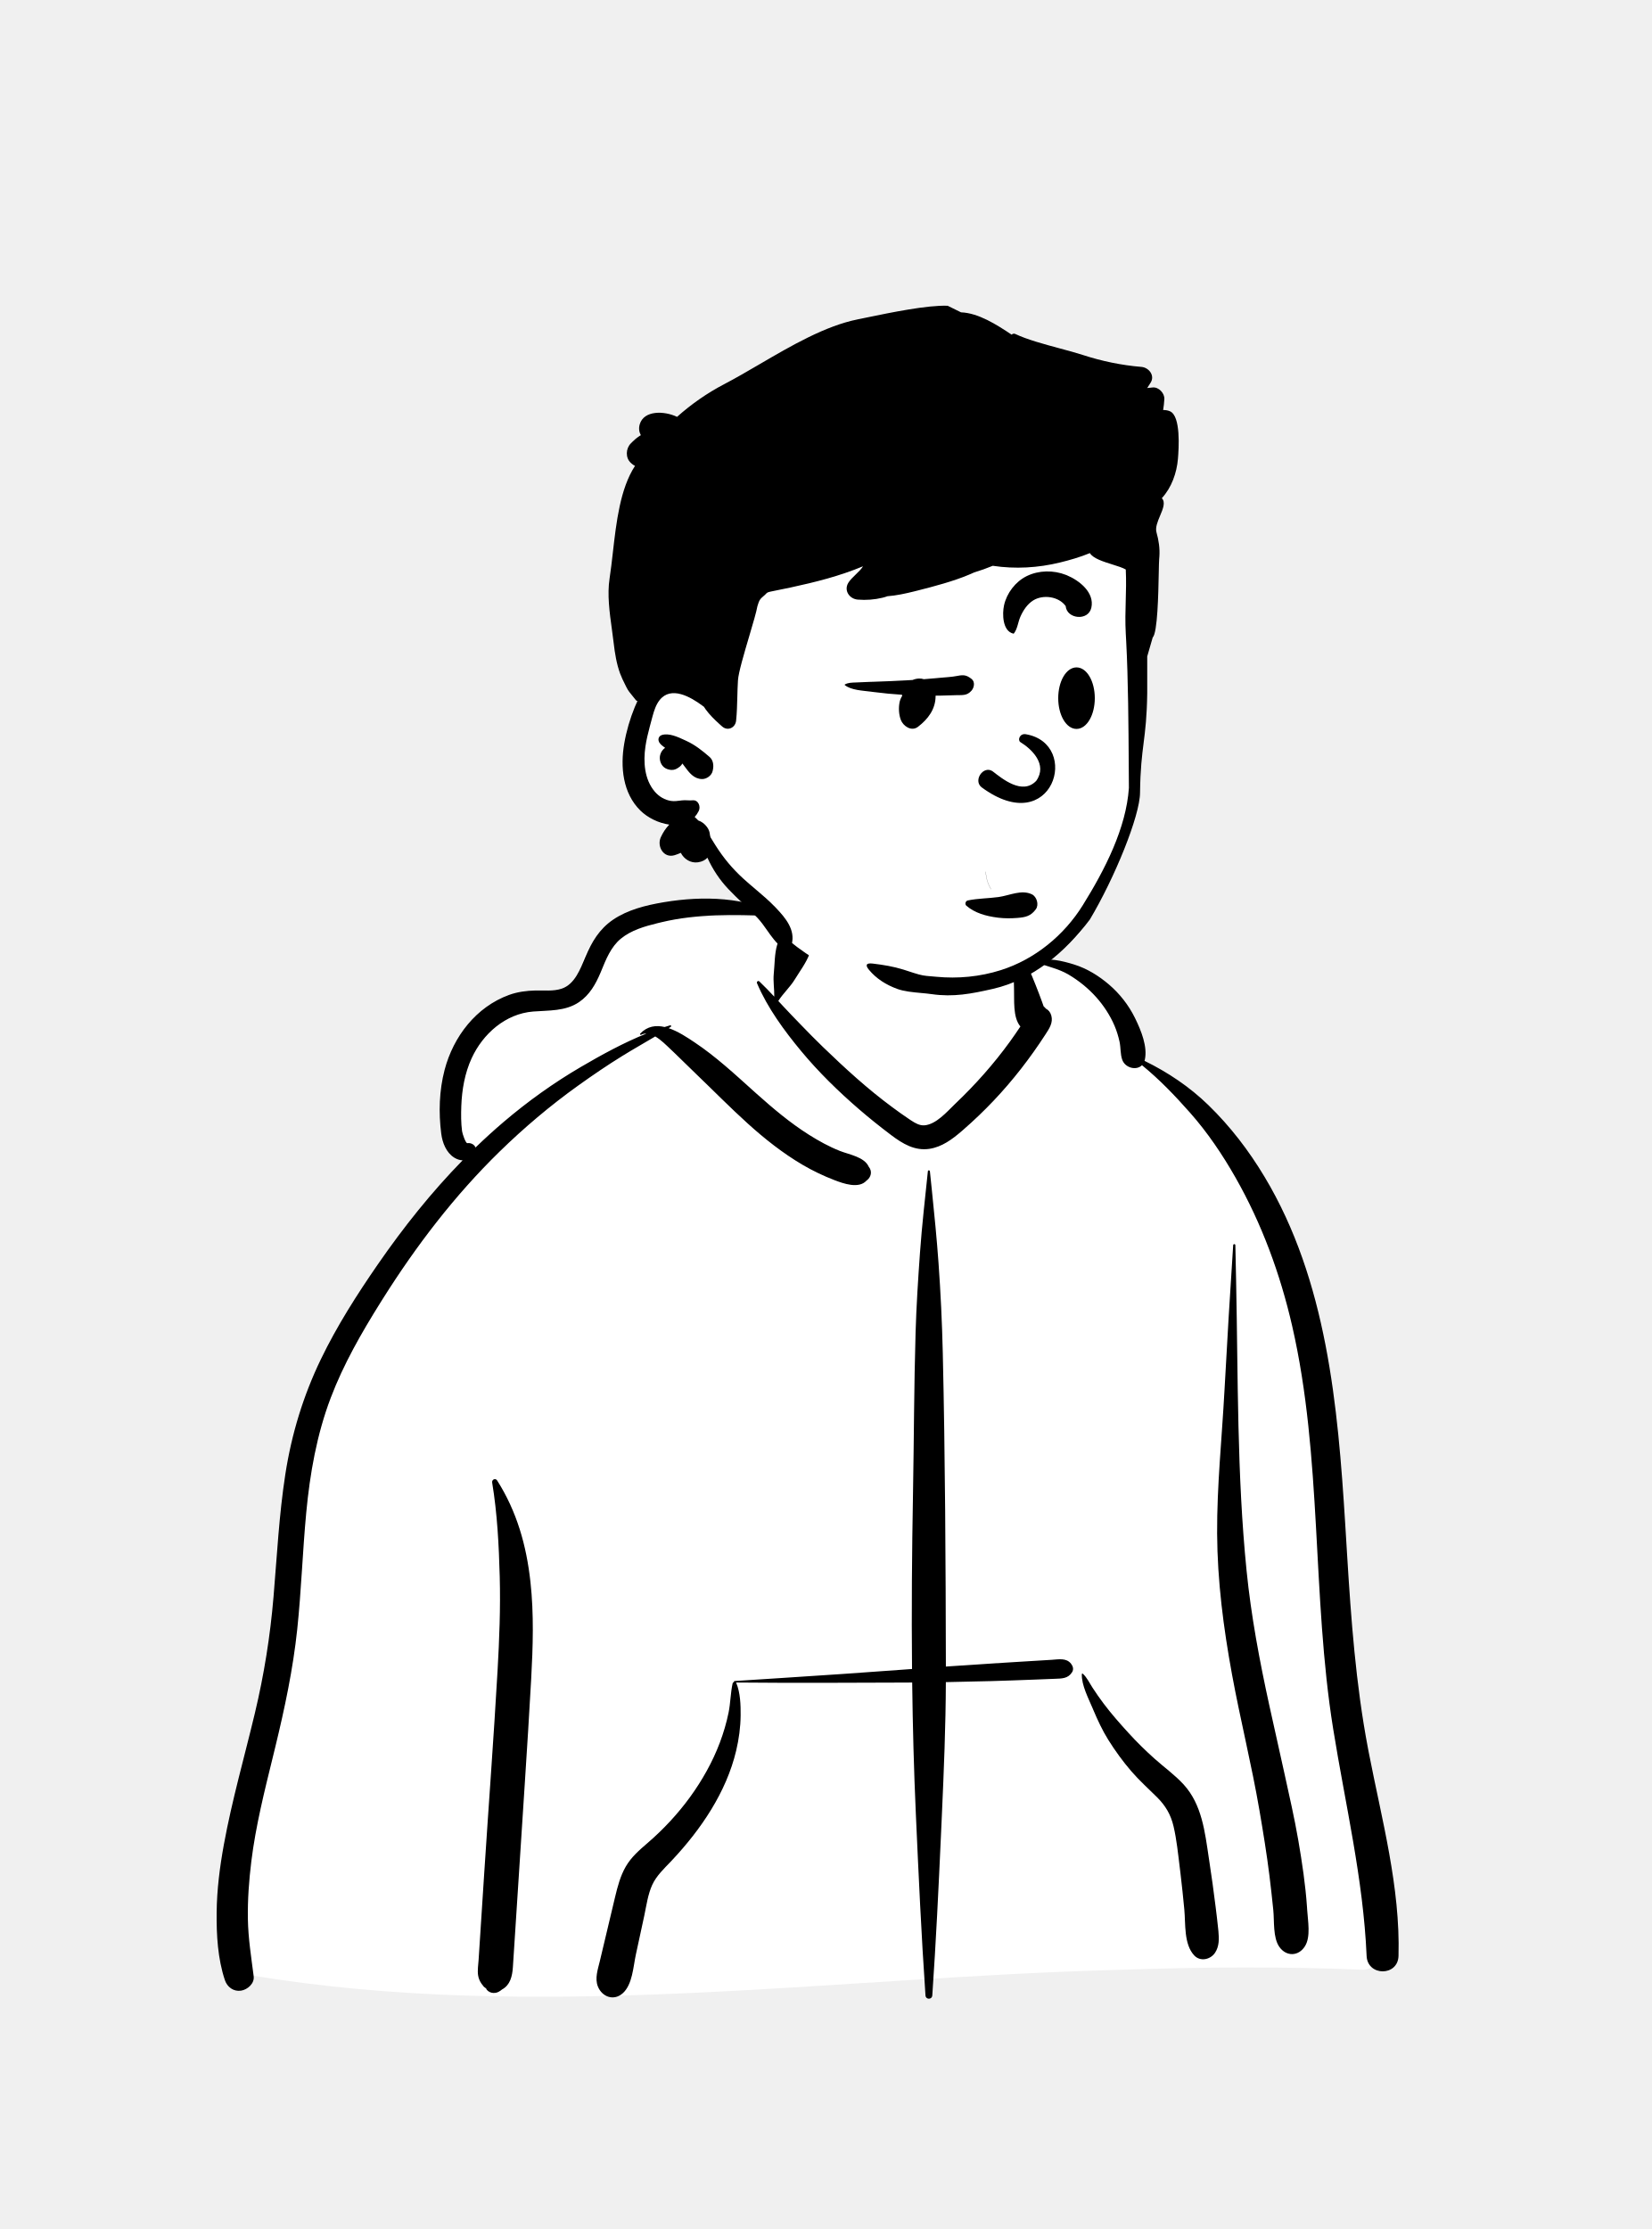
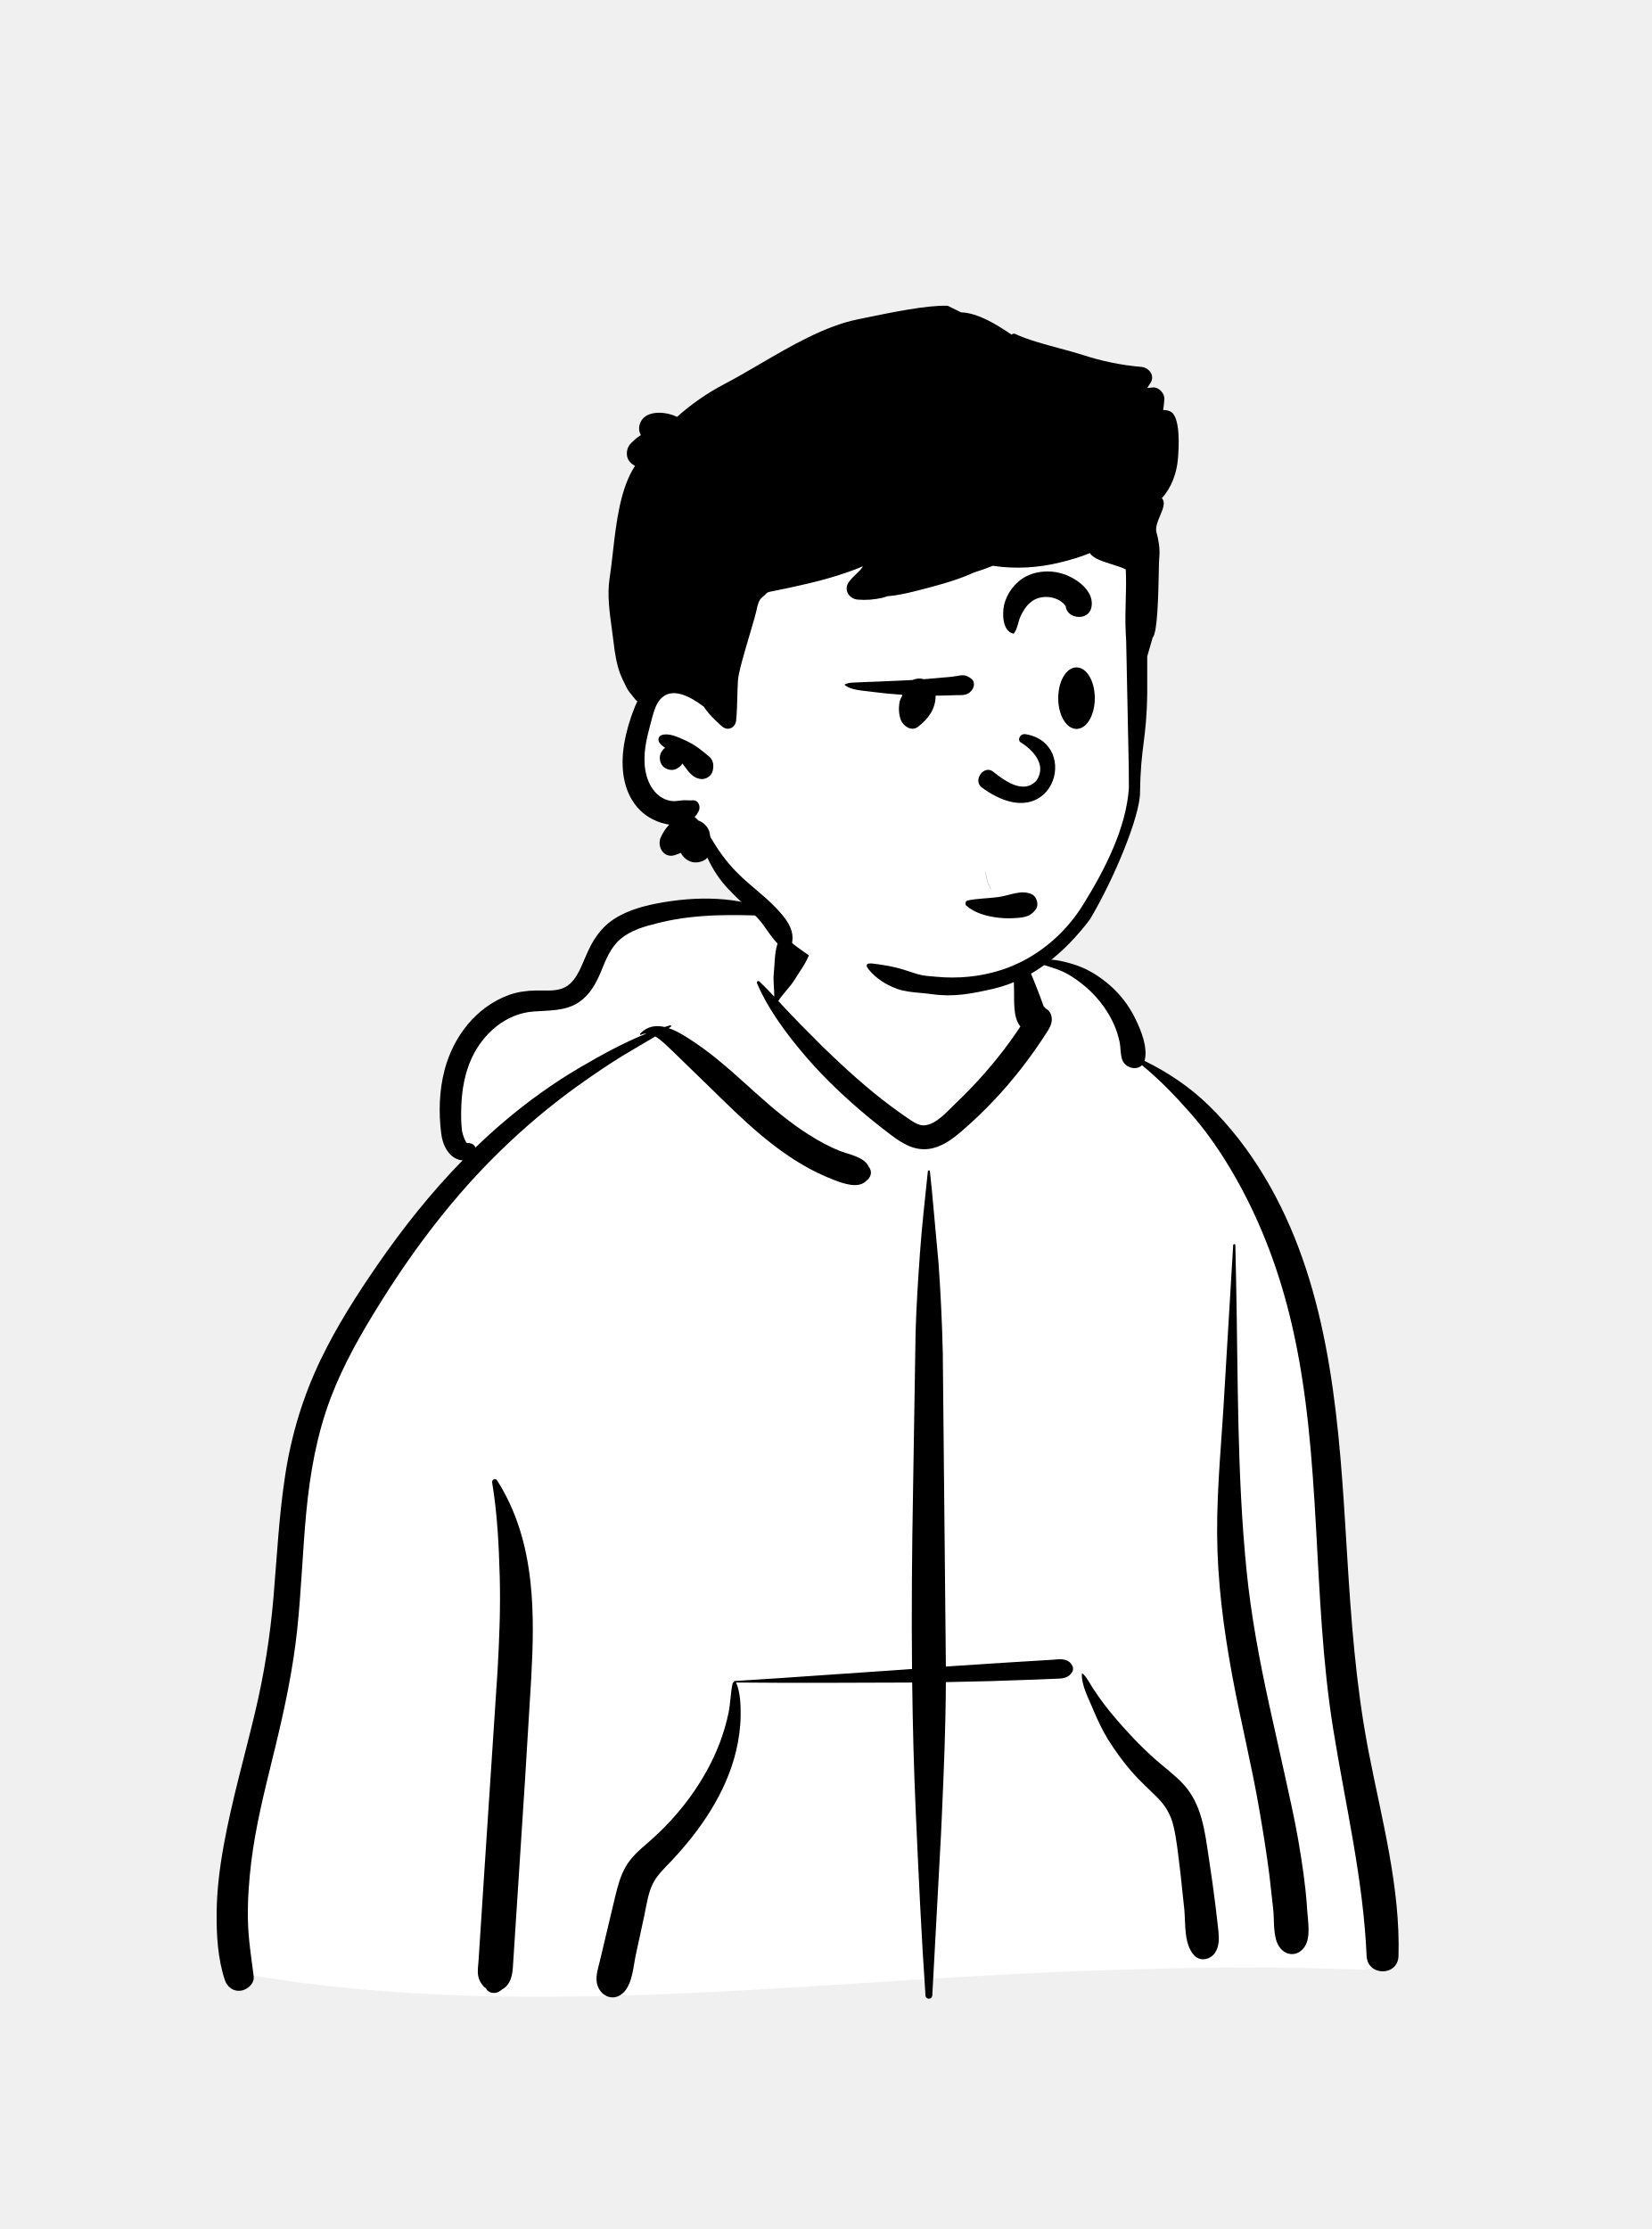
- <svg xmlns="http://www.w3.org/2000/svg" width="741" height="1000" fill="none" viewBox="0 0 741 1000">
-   <path fill="#fff" fill-rule="evenodd" d="M611.682 883.683C624.289 883.074 619.218 861.023 618.314 852.924C608.333 823.346 610.679 791.074 606.754 760.071C604.308 731.129 601.166 702.277 598.523 673.358C593.332 614.653 556.056 495.146 513.517 475.927C508.158 452.413 486.025 430.464 458.023 430.464C438.924 407.855 415.935 391.944 386.45 395.157C374.265 395.711 362.448 408.635 350.773 411.131C344.236 412.032 286.221 409.712 274.6 416.614C266.505 420.77 259.197 428.451 261.577 438.23C265.375 450.078 253.573 437.258 228.954 449.903C178.752 480.056 208.75 520.393 210.08 521.642C178.752 565.232 151.369 600.596 138.7 653.875C130.489 693.431 131.413 734.265 124.534 774.024C122.104 787.81 118.378 801.124 114.345 814.512C109.975 832.032 107.85 875.7 105.441 876.091C101.053 877.181 107.977 886.191 112.627 886.198C241.535 907.581 372.474 887.084 502.074 883.735C538.598 882.465 575.161 882.172 611.682 883.683Z" clip-rule="evenodd" />
-   <path fill="#000" fill-rule="evenodd" d="M416.303 525.489C416.363 524.899 417.159 524.9 417.22 525.489L418.13 534.276C419.238 545.006 420.304 555.716 421.076 566.497C422.04 579.94 422.684 593.38 422.995 606.854C424.078 653.78 424.293 700.73 424.384 747.668C430.732 747.228 437.08 746.804 443.431 746.395C447.74 746.117 452.049 745.85 456.359 745.587L467.349 744.92L471.873 744.643C474.93 744.454 478.404 743.684 480.541 746.392C481.397 747.476 481.826 748.885 481.028 750.172C479.188 753.141 476.362 753.037 473.165 753.166C470.149 753.288 467.133 753.407 464.116 753.523C457.653 753.774 451.19 754.011 444.725 754.193C437.939 754.383 431.158 754.538 424.375 754.653C424.306 774.468 423.487 794.259 422.6 814.052L422.199 822.959C421.114 847.046 419.947 871.155 418.29 895.21C418.154 897.18 415.368 897.176 415.233 895.21C413.366 868.12 412.134 840.972 410.913 813.846C410.027 794.178 409.512 774.504 409.267 754.829C408.37 754.835 407.474 754.847 406.577 754.85C381.121 754.961 355.67 755.072 330.213 754.833C330.256 754.883 330.297 754.934 330.326 755C332.168 759.349 332.343 764.899 332.298 769.566C332.246 774.919 331.526 780.207 330.293 785.412C325.876 804.061 314.483 820.764 301.508 834.573L301.084 835.022C298.024 838.257 294.512 841.506 292.633 845.625C290.713 849.831 290.047 854.751 289.1 859.271L288.989 859.79L285.286 876.898C284.109 882.332 283.775 890.257 279.474 894.177C275.461 897.835 270.145 895.925 268.256 891.215C266.781 887.539 268.25 883.502 269.124 879.828L275.967 851.061C277.092 846.37 278.32 841.648 280.747 837.433C283.233 833.117 286.877 829.988 290.596 826.786C297.637 820.724 304.102 813.783 309.568 806.268C315.033 798.756 319.704 790.476 322.979 781.769C324.619 777.41 325.962 772.881 326.889 768.317C327.77 763.985 327.763 759.498 328.705 755.212C328.77 754.916 329.02 754.713 329.306 754.623C329.238 754.432 329.342 754.174 329.609 754.157L350.429 752.819C368.935 751.625 387.441 750.401 405.931 749.001L409.198 748.765C408.945 722.513 409.16 696.255 409.634 669.993C410.068 645.91 410.078 621.821 410.794 597.741C411.15 585.79 411.918 573.867 412.772 561.941C413.646 549.744 415.045 537.65 416.303 525.489ZM220.817 665.128C220.595 663.79 222.278 662.962 223.053 664.185C231.919 678.159 236.193 693.338 237.995 709.69C239.586 724.123 239.117 738.763 238.325 753.234C237.479 768.668 236.493 784.097 235.496 799.523L233.963 823.178L230.118 882.479C229.843 886.721 228.88 890.578 225.228 892.55C224.766 892.936 224.284 893.283 223.722 893.583C221.749 894.638 219.132 894.105 217.991 892.08L218.448 892.381C218.847 892.632 218.399 892.281 217.106 891.331L216.008 889.91C215.21 888.711 214.701 887.533 214.496 886.107C214.178 883.893 214.59 881.463 214.735 879.238L217.255 840.352C219.215 810.122 221.504 779.9 223.229 749.654C224.033 735.557 224.596 721.447 224.215 707.326C223.835 693.283 223.12 679.002 220.817 665.128ZM297.509 404.817L298.001 404.735C315.61 401.81 334.757 402.357 350.85 410.846C350.983 410.916 350.922 411.137 350.773 411.13L345.593 410.923C329.195 410.281 312.848 409.901 296.725 413.754L295.074 414.151C289.268 415.568 283.204 417.302 278.54 421.137C274.083 424.803 271.863 430.458 269.729 435.664L269.443 436.351C267.278 441.493 264.537 446.369 259.79 449.584C253.642 453.748 246.249 453.238 239.199 453.803C226.788 454.801 216.64 463.796 211.591 474.804C208.534 481.469 207.23 488.942 206.972 496.231C206.839 499.942 206.821 503.798 207.315 507.484C207.473 508.663 208.93 512.957 209.673 512.854C211.324 512.625 212.833 513.486 213.348 514.806C217.426 510.866 221.622 507.039 225.952 503.351C236.747 494.158 248.374 485.826 260.619 478.666C269.964 473.201 279.821 467.786 290.029 463.693C289.22 463.676 288.422 463.837 287.651 464.238C287.313 464.415 286.977 463.991 287.244 463.71C290.459 460.327 294.31 459.846 298.192 460.748C299.021 460.484 299.85 460.229 300.682 459.987C301.096 459.867 301.303 460.437 300.965 460.658L300.011 461.267C304.246 462.686 308.405 465.475 311.697 467.675C321.154 473.996 329.478 481.722 337.916 489.304L339.45 490.679C346.877 497.311 354.494 503.755 362.932 509.076C367.349 511.861 371.989 514.437 376.856 516.353C381.03 517.997 387.826 519.032 389.781 523.444C391.519 525.555 390.793 528.249 388.758 529.67C385.325 533.447 378.459 531.007 374.369 529.433C369.439 527.537 364.662 525.257 360.106 522.583C351.262 517.39 343.107 510.934 335.511 504.067C327.577 496.894 320.093 489.274 312.376 481.876C309.033 478.671 305.767 475.39 302.418 472.19L300.736 470.597C299.027 468.994 296.592 466.495 293.989 464.983C289.085 467.909 284.104 470.714 279.244 473.715C272.46 477.904 265.875 482.396 259.392 487.035C246.911 495.966 235.084 505.968 224.104 516.69C203.966 536.352 186.81 558.805 171.822 582.579L170.684 584.391C162.167 597.998 154.113 612.045 148.402 627.081C142.119 643.627 139.063 661.026 137.403 678.59C135.755 696.028 135.199 713.553 133.358 730.975C131.469 748.842 127.749 766.315 123.517 783.756L122.507 787.891C118.678 803.51 114.726 819.129 112.757 835.117C111.706 843.657 111.074 852.314 111.217 860.923C111.361 869.583 112.721 878.051 113.819 886.619C114.24 889.901 111.01 892.641 108.119 893.076C104.795 893.575 101.94 891.454 100.906 888.366C97.685 878.74 97.1 868.099 97.201 857.995C97.303 847.737 98.612 837.547 100.454 827.466C104.077 807.637 109.668 788.218 114.345 768.627C118.467 751.358 121.233 734.06 122.724 716.37C124.272 698.017 125.199 679.602 128.023 661.381C130.81 643.392 136.054 626.21 143.963 609.808C151.165 594.874 160.141 580.817 169.553 567.192C180.981 550.647 193.533 534.904 207.564 520.559C206.304 520.505 205.01 520.098 203.821 519.356C200.185 517.088 198.492 512.652 197.972 508.601C196.753 499.125 197.047 489.232 199.484 479.967C203.416 465.021 213.619 451.741 228.406 446.354C232.212 444.967 236.258 444.461 240.292 444.361C244.12 444.266 248.3 444.765 251.993 443.552C257.872 441.619 260.392 434.695 262.599 429.447L262.701 429.206C265.531 422.518 268.928 416.785 275.058 412.609C281.599 408.153 289.793 406.126 297.509 404.817ZM464.82 431.267C470.111 429.432 476.727 431.098 481.901 432.701C487.666 434.489 492.994 437.78 497.561 441.69C502.379 445.812 506.362 450.903 509.175 456.59L509.444 457.138C512.014 462.413 514.94 469.655 513.644 475.45C513.607 475.614 513.565 475.773 513.517 475.926C524.015 481.095 533.711 487.568 542.154 495.773C551.985 505.326 560.31 516.197 567.355 527.941C595.334 574.587 600.258 630.608 603.563 683.803L604.387 697.291C606.181 726.416 608.281 755.473 613.736 784.196L614.134 786.269C619.964 816.343 628.31 846.646 627.465 877.496C627.211 886.74 613.551 886.677 613.155 877.496C611.664 842.941 603.6 809.578 598.14 775.563C588.532 715.719 593.346 654.023 579.733 594.778C574.391 571.528 566.115 548.976 554.298 528.222C548.46 517.97 541.782 508.063 533.958 499.219C527.227 491.608 520.231 484.284 512.365 477.886C509.851 480.404 504.829 479.121 503.517 475.45C502.616 472.928 502.878 469.978 502.3 467.336C501.763 464.884 501.023 462.453 500.036 460.144C498.07 455.541 495.185 451.122 491.853 447.397C488.255 443.371 484.119 440.026 479.491 437.264C474.831 434.483 469.734 433.653 464.82 431.621C464.654 431.553 464.639 431.331 464.82 431.267ZM485.378 751.095C485.386 750.852 485.672 750.737 485.848 750.9C487.703 752.607 488.824 755.057 490.19 757.157C491.764 759.578 493.418 761.95 495.152 764.26C498.626 768.889 502.493 773.252 506.391 777.526C510.017 781.502 513.881 785.309 517.889 788.898C522.232 792.788 527.099 796.258 531.044 800.564C539.278 809.551 540.608 821.884 542.345 833.465L542.535 834.717C543.595 841.59 544.544 848.481 545.399 855.382C545.816 858.739 546.23 862.099 546.57 865.464L546.673 866.531C546.976 869.825 547.057 873.168 545.165 876.046C543.14 879.126 538.535 880.205 535.798 877.252C531.094 872.179 531.976 863.168 531.364 856.642C530.859 851.245 530.285 845.855 529.643 840.473L529.317 837.783C528.56 831.66 527.945 825.415 526.545 819.399C525.31 814.101 522.957 810.102 519.097 806.264C515.208 802.398 511.167 798.789 507.578 794.625C503.77 790.209 500.336 785.474 497.242 780.532C494.595 776.305 492.473 771.705 490.53 767.11L490.207 766.344C488.329 761.864 485.231 756.031 485.378 751.095ZM553.289 558.632C553.33 558.007 554.254 557.998 554.267 558.632C554.384 564.007 554.496 569.383 554.608 574.758C555.505 618.073 554.952 661.491 559.298 704.657C561.347 725.01 565.121 745.064 569.489 765.034C571.723 775.252 574.068 785.446 576.295 795.666C578.466 805.626 580.794 815.635 582.516 825.688C584.208 835.568 585.724 845.524 586.404 855.532L586.488 856.837C586.781 861.685 588.179 868.814 585.509 873.111C582.617 877.766 577.08 877.85 573.981 873.406C571.071 869.234 571.794 861.814 571.28 856.837C570.758 851.767 570.205 846.692 569.578 841.634C568.354 831.766 566.74 821.921 565.063 812.12C561.568 791.711 556.5 771.558 552.759 751.181C548.925 730.301 546.2 709.272 546.085 688.013C545.971 666.573 548.24 645.175 549.386 623.782C550.549 602.055 551.872 580.344 553.289 558.632ZM348.679 423.907C349.842 419.991 353.946 417.543 357.95 418.643C361.619 419.651 364.648 424.105 363.214 427.915C361.648 432.073 358.913 435.618 356.606 439.397C354.476 442.889 351.368 445.638 349.198 449.068L351.589 451.647C352.786 452.933 353.986 454.211 355.199 455.468L359.37 459.788C362.619 463.146 365.888 466.486 369.249 469.728C379.132 479.261 389.172 488.482 400.241 496.646C402.761 498.504 405.3 500.351 407.911 502.081L408.884 502.726C410.675 503.899 412.673 505.052 414.837 504.853C420.094 504.37 424.844 498.787 428.456 495.312L428.645 495.131C437.598 486.612 445.888 477.299 453.136 467.284C454.745 465.059 456.303 462.796 457.82 460.507C454.316 456.413 455.153 448.423 454.96 443.459C454.824 439.969 454.813 436.477 454.794 432.984L454.785 432.28C454.742 430.019 454.64 427.85 456.107 425.99C456.193 425.882 456.37 425.886 456.479 425.942C458.488 426.995 459.107 428.759 459.965 430.736L460.054 430.942C461.098 433.316 462.097 435.711 463.108 438.099C464.167 440.599 465.138 443.135 466.121 445.665C466.579 446.841 467.016 448.023 467.444 449.211C467.704 449.969 467.973 450.724 468.25 451.477L468.315 451.535C468.68 451.845 468.99 452.173 469.257 452.511C470.378 453.072 471.269 454.094 471.687 455.595C472.597 458.864 470.714 461.529 469.035 464.124C462.212 474.665 454.434 484.71 445.788 493.822C441.494 498.349 436.977 502.673 432.273 506.774L431.451 507.486C427.227 511.117 422.64 514.556 416.998 515.406C410.395 516.399 405.021 513.115 399.966 509.333L399.462 508.953C394.67 505.325 389.975 501.571 385.426 497.643C376.151 489.635 367.328 481.037 359.497 471.604C351.88 462.428 344.35 452.169 339.655 441.128C339.369 440.456 340.121 439.752 340.711 440.314C343.005 442.497 345.211 444.799 347.392 447.13C347.452 443.698 346.819 440.237 347.171 436.784C347.601 432.586 347.477 427.949 348.679 423.907Z" clip-rule="evenodd" />
-   <path fill="#fff" fill-rule="evenodd" d="M507.174 315.723C505.77 303.384 507.587 277.595 507.708 276.028C508.478 266.122 503.837 227.007 495.064 230.611C480.347 218.96 460.745 216.388 442.416 215.159C404.343 212.606 363.841 218.467 334.442 244.09C319.904 257.396 305.749 276.75 306.887 296.901C293.678 316.002 275.055 342.204 291.514 364.535C297.108 371.669 306 374.326 313.028 379.729C327.164 391.131 336.033 407.495 350.303 418.83C388.11 452.805 447.355 457.473 484.5 418.83C507.174 383 512.226 351.402 507.174 315.723C503.777 291.736 509.913 339.794 507.174 315.723Z" clip-rule="evenodd" />
-   <path fill="#000" fill-rule="evenodd" d="M388.933 142.435C399.679 140.215 416.049 136.833 425.183 137.172L431.175 140.12C438.998 140.433 447.07 145.589 453.895 150.139C454.287 149.745 454.919 149.542 455.491 149.816C460.779 152.339 468.457 154.408 475.527 156.312C479.303 157.33 482.906 158.3 485.879 159.268C494.38 162.036 503.199 163.863 512.108 164.6C515.46 164.877 518.329 168.497 516.207 171.743C515.702 172.517 515.21 173.298 514.72 174.082C514.993 174.053 515.266 174.025 515.539 173.996C516.085 173.938 516.632 173.881 517.178 173.826C519.874 173.554 522.567 176.432 522.407 179.056C522.307 180.707 522.129 182.339 521.866 183.951C522.893 183.929 523.913 184.083 524.9 184.5C529.894 186.609 528.874 201.341 528.5 205.867C527.982 212.147 525.633 218.8 521.272 223.5C523.031 225.327 521.794 228.266 520.5 231.338C519.399 233.955 518.257 236.669 518.889 238.875C519.887 242.378 520.442 246.11 520.168 249.756L520.08 250.848C520.001 251.773 519.956 254.03 519.897 256.982C519.703 266.663 519.359 283.819 517.178 286L514.72 294.5V311C514.573 321.672 513.836 327.508 513.102 333.324C512.369 339.135 511.637 344.925 511.5 355.5C511.5 366 500.073 393.923 489 412.5C477.956 427.118 463.438 439.538 445.5 443.635C435.833 445.846 427.785 447.409 418 446C416.537 445.788 414.929 445.64 413.273 445.487C409.563 445.145 405.613 444.781 402.5 443.635C397.517 441.795 393.187 439.088 389.834 435.031C388.248 433.107 388.431 431.906 391.589 432.291C396.364 432.87 400.724 433.568 405.302 434.981L410 436.5C413.629 437.663 414.801 437.759 417.531 437.983C418.232 438.041 419.035 438.107 420.008 438.201C429.774 439.147 439.688 438.195 449.042 435.233C464.273 430.406 477.391 419.649 485.799 406.133C495.779 390.112 505.282 371.5 506.5 353.5C506.477 350.472 506.458 347.326 506.438 344.097C506.324 325.772 506.194 304.784 505.282 287.615L505.099 284.25C504.808 278.92 504.943 274.229 505.077 269.521C505.206 265.05 505.334 260.564 505.099 255.5C503.72 254.692 501.484 253.991 499.096 253.243C494.971 251.95 490.393 250.515 489 248.139C484.584 249.965 479.94 251.283 475.667 252.333C465.769 254.768 455.493 255.359 445.418 253.834C442.701 254.957 439.929 255.944 437.115 256.793C436.355 257.13 435.594 257.462 434.834 257.787C428.05 260.689 418.955 263.116 411.793 264.916L410.034 265.355C406.265 266.284 402.172 267.199 398.161 267.487C397.502 267.741 396.791 267.956 396.014 268.145C392.362 269.033 388.571 269.313 384.828 269C381.181 268.693 378.546 265.008 380.555 261.557C381.295 260.287 382.602 259.027 383.907 257.768C385.189 256.532 386.47 255.297 387.211 254.055C382.012 256.221 376.644 258.021 371.23 259.548C365.763 261.087 360.219 262.385 354.667 263.579C353.196 263.893 351.722 264.189 350.249 264.485C348.75 264.786 347.251 265.087 345.758 265.406C344.328 265.709 344.132 265.915 343.625 266.445C343.38 266.7 343.063 267.032 342.5 267.487C340.822 268.833 340.58 269.596 340.055 271.256C339.983 271.485 339.905 271.732 339.817 272C339.384 274.499 337.848 279.688 336.182 285.316C333.877 293.099 331.325 301.72 331.101 305.222C330.943 307.708 330.879 310.2 330.814 312.692C330.722 316.242 330.631 319.791 330.267 323.317C329.934 326.501 326.516 328.138 323.992 325.914C323.696 325.653 323.397 325.389 323.102 325.122L322.661 324.72C320.502 322.763 318.408 320.689 316.68 318.353C316.367 317.923 316.067 317.473 315.786 317.016C315.741 317.016 315.701 317.003 315.656 316.97L315.177 316.61C309.901 312.683 301.088 307.564 295.944 314.087C294.304 316.165 293.465 318.812 292.769 321.365L291.546 325.934C290.756 328.916 290.012 331.916 289.577 334.968C288.592 341.804 289.087 349.684 293.791 355.163C295.67 357.355 298.259 358.921 301.148 359.332C302.555 359.525 303.947 359.341 305.34 359.157C305.543 359.13 305.747 359.103 305.95 359.077C306.798 358.972 307.631 359.01 308.464 359.049C309.225 359.084 309.988 359.12 310.764 359.045C313.347 358.79 314.475 361.882 313.51 363.826C312.988 364.87 312.374 365.77 311.677 366.533C312.237 367.016 312.773 367.538 313.288 368.086C314.814 368.575 316.183 369.625 317.208 371.015C318.037 372.137 318.466 373.357 318.539 374.642C318.63 374.961 318.708 375.287 318.78 375.62L320.18 377.891C320.487 378.39 320.794 378.882 321.102 379.364C324.663 384.974 328.617 389.723 333.528 394.198C335.279 395.792 337.085 397.324 338.891 398.856C341.963 401.462 345.035 404.068 347.833 406.977L348.357 407.525C352.498 411.89 356.864 417.173 355.243 423.52C354.826 425.151 352.549 426.325 351.062 425.222C348.203 423.1 346.192 420.236 344.17 417.355C342.811 415.419 341.447 413.476 339.817 411.745C337.7 409.496 335.467 407.363 333.235 405.23C331.064 403.156 328.894 401.082 326.829 398.901C322.869 394.726 319.745 389.997 317.391 384.792C316.451 385.829 315.082 386.566 313.184 386.853C309.922 387.342 306.882 385.431 305.46 382.606C304.547 383.011 303.615 383.376 302.675 383.663C297.73 385.177 294.619 379.678 296.485 375.614C297.482 373.435 298.728 371.543 300.275 369.951C295.441 369.286 290.522 366.788 287.346 363.67C279.375 355.835 278.28 344.061 280.073 333.591C281.026 328.04 282.669 322.424 284.803 317.212C285.174 316.305 285.572 315.392 286.009 314.492C285.767 314.485 285.519 314.381 285.363 314.179C284.87 313.505 284.341 312.874 283.815 312.247C282.802 311.038 281.801 309.844 281.097 308.392C280.881 307.95 280.661 307.507 280.439 307.062C279.648 305.472 278.847 303.861 278.24 302.215C276.642 297.903 275.86 293.037 275.338 288.477C275.102 286.435 274.813 284.342 274.521 282.223C273.476 274.658 272.384 266.746 273.5 259.5C274.058 255.877 274.504 251.959 274.965 247.912C276.515 234.31 278.231 219.248 284.902 209.023C284.431 208.775 283.979 208.476 283.558 208.123L283.35 207.942L283.013 207.636C280.542 205.401 280.756 201.211 283.013 198.947L283.725 198.232C284.628 197.336 285.406 196.625 286.864 195.649C287.08 195.505 287.299 195.369 287.522 195.242C286.759 193.832 286.494 192.183 287.025 190.364C288.878 184.026 297.997 184.25 303.777 187.014C310.171 181.307 317.262 176.353 324.947 172.341C330.023 169.692 335.334 166.591 340.791 163.404C355.013 155.1 370.223 146.218 384.828 143.277C386.066 143.027 387.445 142.742 388.933 142.435ZM307.222 332.05C304.193 330.642 300.091 328.734 296.942 329.762C295.5 330.232 295.076 331.758 295.728 332.88H295.676L295.811 333.096C296.41 334.009 297.179 334.627 298.021 335.214L298.415 335.483C297.359 336.233 296.55 337.316 296.197 338.699C295.631 340.897 296.55 343.598 298.637 344.7C299.473 345.137 300.379 345.379 301.324 345.424C302.659 345.484 303.772 344.869 304.782 344.1L305.082 343.865C305.526 343.513 305.885 343.043 306.171 342.535C306.514 342.978 306.85 343.433 307.185 343.887C309.227 346.654 311.258 349.407 314.951 349.508C317.005 349.566 319.328 347.929 319.752 345.848C319.786 345.697 319.817 345.545 319.846 345.396C319.856 345.346 319.866 345.297 319.876 345.248C320.273 343.298 319.987 341.015 318.389 339.619C315.18 336.827 311.866 334.185 307.972 332.398C307.73 332.287 307.48 332.17 307.222 332.05Z" clip-rule="evenodd" />
-   <path fill="#000" fill-rule="evenodd" d="M448.046 402.434C452.977 401.748 458.279 398.955 462.988 401.225C465.19 402.285 466.235 405.913 464.746 407.929C462.473 411.009 460.126 411.518 456.436 411.814C453.67 412.036 450.888 412.053 448.129 411.734L447.427 411.648C442.504 411.012 437.387 409.638 433.573 406.329C432.793 405.652 433.192 404.19 434.194 403.978C438.723 403.025 443.461 403.073 448.046 402.434ZM442.243 391.08C442.241 391.04 442.302 391.04 442.304 391.08C442.423 393.898 443.215 396.511 444.679 398.922C444.699 398.956 444.646 398.987 444.626 398.953C443.162 396.54 442.363 393.901 442.243 391.08ZM457.785 332.92C462.711 335.915 470.216 342.896 464.917 350.319C458.68 356.864 449.7 349.36 445.274 345.966C441.171 343.336 436.561 350.101 440.368 353.172C472.345 376.848 485.323 333.703 460.277 329.4C457.519 328.926 456.495 331.994 457.785 332.92ZM482.996 299.413C484.153 299.413 485.259 299.806 486.267 300.532C487.258 301.247 488.156 302.291 488.903 303.592C490.318 306.055 491.203 309.456 491.203 313.216C491.203 316.976 490.318 320.377 488.903 322.84C488.156 324.141 487.258 325.185 486.267 325.9C485.259 326.626 484.153 327.019 482.996 327.019C481.84 327.019 480.733 326.626 479.726 325.9C478.734 325.185 477.837 324.141 477.089 322.84C475.674 320.377 474.79 316.976 474.79 313.216C474.79 309.456 475.674 306.055 477.089 303.592C477.837 302.291 478.734 301.247 479.726 300.532C480.733 299.806 481.84 299.413 482.996 299.413ZM429.432 303.248L429.867 303.166C432.408 302.704 433.692 302.859 435.904 304.591C437.567 305.892 437.09 308.455 435.904 309.824C433.837 312.209 431.818 311.786 428.987 311.877L428.788 311.884C426.429 311.98 424.067 312.047 421.706 312.083C421.06 312.094 420.414 312.091 419.768 312.095C419.837 318.071 416.391 322.621 411.854 326.08C408.921 328.317 405.212 325.736 404.165 322.952C403.3 320.648 403.114 317.815 403.563 315.293C403.729 314.363 404.076 313.354 404.605 312.493L404.755 312.262L404.73 311.932C404.725 311.85 404.73 311.771 404.728 311.69C400.516 311.434 396.328 311.012 392.141 310.481L390.746 310.3C387.173 309.827 381.925 309.675 379.033 307.351C378.942 307.276 378.975 307.114 379.071 307.062C380.661 306.206 382.274 306.255 384.051 306.176L384.307 306.164C386.24 306.064 388.169 305.98 390.101 305.914L392.035 305.854C396.981 305.712 401.931 305.472 406.872 305.209C407.731 305.164 408.59 305.109 409.45 305.057C410.35 304.679 411.306 304.454 412.251 304.412C413.033 304.377 413.786 304.485 414.494 304.71C416.299 304.571 418.102 304.419 419.904 304.256L421.706 304.088C424.249 303.846 426.922 303.741 429.432 303.248ZM460.656 258.46C466.091 255.789 472.7 255.724 478.298 257.934L478.669 258.085C484.323 260.431 491.136 265.851 489.661 272.601C488.311 278.78 478.62 277.733 478.129 271.893C475 267.557 467.983 266.606 463.572 269.363C460.897 271.036 459.061 273.852 457.806 276.692C456.736 279.111 456.535 282.097 454.892 284.204C454.838 284.273 454.731 284.285 454.654 284.267C449.754 283.133 449.64 275.347 450.476 271.57C451.69 266.079 455.586 260.953 460.656 258.46Z" clip-rule="evenodd" />
+ <svg xmlns="http://www.w3.org/2000/svg" width="741" height="1000" fill="none" fill-rule="evenodd">
+   <path fill="#fff" d="M611.682 883.683c12.607-.609 7.536-22.66 6.632-30.759-9.981-29.578-7.635-61.85-11.56-92.853l-8.231-86.713c-5.191-58.705-42.467-178.212-85.006-197.431-5.359-23.514-27.492-45.463-55.494-45.463-19.099-22.609-42.088-38.52-71.573-35.307-12.185.554-24.002 13.478-35.677 15.974-6.537.901-64.552-1.419-76.173 5.483-8.095 4.156-15.403 11.837-13.023 21.616 3.798 11.848-8.004-.972-32.623 11.673-50.202 30.153-20.204 70.49-18.874 71.739-31.328 43.59-58.711 78.954-71.38 132.233-8.211 39.556-7.287 80.39-14.166 120.149-2.43 13.786-6.156 27.1-10.189 40.488-4.37 17.52-6.495 61.188-8.904 61.579-4.388 1.09 2.536 10.1 7.186 10.107 128.908 21.383 259.847.886 389.447-2.463 36.524-1.27 73.087-1.563 109.608-.052z" />
+   <path fill="#000" d="M416.303 525.489a.46.46 0 0 1 .917 0l.91 8.787 2.946 32.221c.964 13.443 1.608 26.883 1.919 40.357l1.389 140.814 19.047-1.273 12.928-.808 10.99-.667 4.524-.277c3.057-.189 6.531-.959 8.668 1.749.856 1.084 1.285 2.493.487 3.78-1.84 2.969-4.666 2.865-7.863 2.994l-9.049.357-19.391.67-20.35.46c-.069 19.815-.888 39.606-1.775 59.399l-.401 8.907-3.909 72.251c-.136 1.97-2.922 1.966-3.057 0-1.867-27.09-3.099-54.238-4.32-81.364-.886-19.668-1.401-39.342-1.646-59.017l-2.69.021c-25.456.111-50.907.222-76.364-.017.043.05.084.101.113.167 1.842 4.349 2.017 9.899 1.972 14.566-.052 5.353-.772 10.641-2.005 15.846-4.417 18.649-15.81 35.352-28.785 49.161l-.424.449c-3.06 3.235-6.572 6.484-8.451 10.603-1.92 4.206-2.586 9.126-3.533 13.646l-.111.519-3.703 17.108c-1.177 5.434-1.511 13.359-5.812 17.279-4.013 3.658-9.329 1.748-11.218-2.962-1.475-3.676-.006-7.713.868-11.387l6.843-28.767c1.125-4.691 2.353-9.413 4.78-13.628 2.486-4.316 6.13-7.445 9.849-10.647 7.041-6.062 13.506-13.003 18.972-20.518s10.136-15.792 13.411-24.499c1.64-4.359 2.983-8.888 3.91-13.452.881-4.332.874-8.819 1.816-13.105.065-.296.315-.499.601-.589-.068-.191.036-.449.303-.466l20.82-1.338 55.502-3.818 3.267-.236c-.253-26.252-.038-52.51.436-78.772l1.16-72.252c.356-11.951 1.124-23.874 1.978-35.8.874-12.197 2.273-24.291 3.531-36.452zM220.817 665.128c-.222-1.338 1.461-2.166 2.236-.943 8.866 13.974 13.14 29.153 14.942 45.505 1.591 14.433 1.122 29.073.33 43.544l-2.829 46.289-1.533 23.655-3.845 59.301c-.275 4.242-1.238 8.099-4.89 10.071-.462.386-.944.733-1.506 1.033-1.973 1.055-4.59.522-5.731-1.503l.457.301c.399.251-.049-.1-1.342-1.05l-1.098-1.421c-.798-1.199-1.307-2.377-1.512-3.803-.318-2.214.094-4.644.239-6.869l2.52-38.886 5.974-90.698c.804-14.097 1.367-28.207.986-42.328-.38-14.043-1.095-28.324-3.398-42.198zm76.692-260.311l.492-.082c17.609-2.925 36.756-2.378 52.849 6.111.133.07.072.291-.077.284l-5.18-.207c-16.398-.642-32.745-1.022-48.868 2.831l-1.651.397c-5.806 1.417-11.87 3.151-16.534 6.986-4.457 3.666-6.677 9.321-8.811 14.527l-.286.687c-2.165 5.142-4.906 10.018-9.653 13.233-6.148 4.164-13.541 3.654-20.591 4.219-12.411.998-22.559 9.993-27.608 21.001-3.057 6.665-4.361 14.138-4.619 21.427-.133 3.711-.151 7.567.343 11.253.158 1.179 1.615 5.473 2.358 5.37 1.651-.229 3.16.632 3.675 1.952 4.078-3.94 8.274-7.767 12.604-11.455 10.795-9.193 22.422-17.525 34.667-24.685 9.345-5.465 19.202-10.88 29.41-14.973-.809-.017-1.607.144-2.378.545-.338.177-.674-.247-.407-.528 3.215-3.383 7.066-3.864 10.948-2.962l2.49-.761c.414-.12.621.45.283.671l-.954.609c4.235 1.419 8.394 4.208 11.686 6.408 9.457 6.321 17.781 14.047 26.219 21.629l1.534 1.375c7.427 6.632 15.044 13.076 23.482 18.397 4.417 2.785 9.057 5.361 13.924 7.277 4.174 1.644 10.97 2.679 12.925 7.091 1.738 2.111 1.012 4.805-1.023 6.226-3.433 3.777-10.299 1.337-14.389-.237-4.93-1.896-9.707-4.176-14.263-6.85-8.844-5.193-16.999-11.649-24.595-18.516-7.934-7.173-15.418-14.793-23.135-22.191l-9.958-9.686-1.682-1.593c-1.709-1.603-4.144-4.102-6.747-5.614l-14.745 8.732c-6.784 4.189-13.369 8.681-19.852 13.32-12.481 8.931-24.308 18.933-35.288 29.655-20.138 19.662-37.294 42.115-52.282 65.889l-1.138 1.812c-8.517 13.607-16.571 27.654-22.282 42.69-6.283 16.546-9.339 33.945-10.999 51.509-1.648 17.438-2.204 34.963-4.045 52.385-1.889 17.867-5.609 35.34-9.841 52.781l-1.01 4.135c-3.829 15.619-7.781 31.238-9.75 47.226-1.051 8.54-1.683 17.197-1.54 25.806.144 8.66 1.504 17.128 2.602 25.696.421 3.282-2.809 6.022-5.7 6.457-3.324.499-6.179-1.622-7.213-4.71-3.221-9.626-3.806-20.267-3.705-30.371.102-10.258 1.411-20.448 3.253-30.529 3.623-19.829 9.214-39.248 13.891-58.839 4.122-17.269 6.888-34.567 8.379-52.257 1.548-18.353 2.475-36.768 5.299-54.989 2.787-17.989 8.031-35.171 15.94-51.573 7.202-14.934 16.178-28.991 25.59-42.616 11.428-16.545 23.98-32.288 38.011-46.633-1.26-.054-2.554-.461-3.743-1.203-3.636-2.268-5.329-6.704-5.849-10.755-1.219-9.476-.925-19.369 1.512-28.634 3.932-14.946 14.135-28.226 28.922-33.613 3.806-1.387 7.852-1.893 11.886-1.993 3.828-.095 8.008.404 11.701-.809 5.879-1.933 8.399-8.857 10.606-14.105l.102-.241c2.83-6.688 6.227-12.421 12.357-16.597 6.541-4.456 14.735-6.483 22.451-7.792zm167.311 26.45c5.291-1.835 11.907-.169 17.081 1.434 5.765 1.788 11.093 5.079 15.66 8.989a47.25 47.25 0 0 1 11.614 14.9l.269.548c2.57 5.275 5.496 12.517 4.2 18.312a6.01 6.01 0 0 1-.127.476c10.498 5.169 20.194 11.642 28.637 19.847 9.831 9.553 18.156 20.424 25.201 32.168 27.979 46.646 32.903 102.667 36.208 155.862l.824 13.488c1.794 29.125 3.894 58.182 9.349 86.905l.398 2.073c5.83 30.074 14.176 60.377 13.331 91.227-.254 9.244-13.914 9.181-14.31 0-1.491-34.555-9.555-67.918-15.015-101.933-9.608-59.844-4.794-121.54-18.407-180.785-5.342-23.25-13.618-45.802-25.435-66.556-5.838-10.252-12.516-20.159-20.34-29.003-6.731-7.611-13.727-14.935-21.593-21.333-2.514 2.518-7.536 1.235-8.848-2.436-.901-2.522-.639-5.472-1.217-8.114-.537-2.452-1.277-4.883-2.264-7.192-1.966-4.603-4.851-9.022-8.183-12.747-3.598-4.026-7.734-7.371-12.362-10.133-4.66-2.781-9.757-3.611-14.671-5.643-.166-.068-.181-.29 0-.354zm20.558 319.828a.28.28 0 0 1 .47-.195c1.855 1.707 2.976 4.157 4.342 6.257 1.574 2.421 3.228 4.793 4.962 7.103 3.474 4.629 7.341 8.992 11.239 13.266 3.626 3.976 7.49 7.783 11.498 11.372 4.343 3.89 9.21 7.36 13.155 11.666 8.234 8.987 9.564 21.32 11.301 32.901l.19 1.252c1.06 6.873 2.009 13.764 2.864 20.665l1.171 10.082.103 1.067c.303 3.294.384 6.637-1.508 9.515-2.025 3.08-6.63 4.159-9.367 1.206-4.704-5.073-3.822-14.084-4.434-20.61l-1.721-16.169-.326-2.69c-.757-6.123-1.372-12.368-2.772-18.384-1.235-5.298-3.588-9.297-7.448-13.135-3.889-3.866-7.93-7.475-11.519-11.639-3.808-4.416-7.242-9.151-10.336-14.093-2.647-4.227-4.769-8.827-6.712-13.422l-.323-.766c-1.878-4.48-4.976-10.313-4.829-15.249zm67.911-192.463c.041-.625.965-.634.978 0l.341 16.126c.897 43.315.344 86.733 4.69 129.899 2.049 20.353 5.823 40.407 10.191 60.377l6.806 30.632c2.171 9.96 4.499 19.969 6.221 30.022 1.692 9.88 3.208 19.836 3.888 29.844l.084 1.305c.293 4.848 1.691 11.977-.979 16.274-2.892 4.655-8.429 4.739-11.528.295-2.91-4.172-2.187-11.592-2.701-16.569l-1.702-15.203c-1.224-9.868-2.838-19.713-4.515-29.514-3.495-20.409-8.563-40.562-12.304-60.939-3.834-20.88-6.559-41.909-6.674-63.168-.114-21.44 2.155-42.838 3.301-64.231l3.903-65.15zm-204.61-134.725c1.163-3.916 5.267-6.364 9.271-5.264 3.669 1.008 6.698 5.462 5.264 9.272-1.566 4.158-4.301 7.703-6.608 11.482-2.13 3.492-5.238 6.241-7.408 9.671l2.391 2.579 3.61 3.821 4.171 4.32 9.879 9.94c9.883 9.533 19.923 18.754 30.992 26.918 2.52 1.858 5.059 3.705 7.67 5.435l.973.645c1.791 1.173 3.789 2.326 5.953 2.127 5.257-.483 10.007-6.066 13.619-9.541l.189-.181c8.953-8.519 17.243-17.832 24.491-27.847a201.88 201.88 0 0 0 4.684-6.777c-3.504-4.094-2.667-12.084-2.86-17.048-.136-3.49-.147-6.982-.166-10.475l-.009-.704c-.043-2.261-.145-4.43 1.322-6.29.086-.108.263-.104.372-.048 2.009 1.053 2.628 2.817 3.486 4.794l.089.206 3.054 7.157c1.059 2.5 2.03 5.036 3.013 7.566l1.323 3.546.806 2.266.065.058a6.83 6.83 0 0 1 .942.976c1.121.561 2.012 1.583 2.43 3.084.91 3.269-.973 5.934-2.652 8.529-6.823 10.541-14.601 20.586-23.247 29.698-4.294 4.527-8.811 8.851-13.515 12.952l-.822.712c-4.224 3.631-8.811 7.07-14.453 7.92-6.603.993-11.977-2.291-17.032-6.073l-.504-.38c-4.792-3.628-9.487-7.382-14.036-11.31-9.275-8.008-18.098-16.606-25.929-26.039-7.617-9.176-15.147-19.435-19.842-30.476-.286-.672.466-1.376 1.056-.814 2.294 2.183 4.5 4.485 6.681 6.816.06-3.432-.573-6.893-.221-10.346.43-4.198.306-8.835 1.508-12.877z" />
+   <path fill="#fff" d="M507.174 315.723c-1.404-12.339.413-38.128.534-39.695.77-9.906-3.871-49.021-12.644-45.417-14.717-11.651-34.319-14.223-52.648-15.452-38.073-2.553-78.575 3.308-107.974 28.931-14.538 13.306-28.693 32.66-27.555 52.811-13.209 19.101-31.832 45.303-15.373 67.634 5.594 7.134 14.486 9.791 21.514 15.194 14.136 11.402 23.005 27.766 37.275 39.101 37.807 33.975 97.052 38.643 134.197 0 22.674-35.83 27.726-67.428 22.674-103.107-3.397-23.987 2.739 24.071 0 0z" />
+   <path d="M388.933 142.435c10.746-2.22 27.116-5.602 36.25-5.263l5.992 2.948c7.823.313 15.895 5.469 22.72 10.019.392-.394 1.024-.597 1.596-.323 5.288 2.523 12.966 4.592 20.036 6.496 3.776 1.018 7.379 1.988 10.352 2.956 8.501 2.768 17.32 4.595 26.229 5.332 3.352.277 6.221 3.897 4.099 7.143l-1.487 2.339.819-.086 1.639-.17c2.696-.272 5.389 2.606 5.229 5.23-.1 1.651-.278 3.283-.541 4.895 1.027-.022 2.047.132 3.034.549 4.994 2.109 3.974 16.841 3.6 21.367-.518 6.28-2.867 12.933-7.228 17.633 1.759 1.827.522 4.766-.772 7.838-1.101 2.617-2.243 5.331-1.611 7.537.998 3.503 1.553 7.235 1.279 10.881l-.088 1.092c-.079.925-.124 3.182-.183 6.134-.194 9.681-.538 26.837-2.719 29.018l-2.458 8.5V311c-.147 10.672-.884 16.508-1.618 22.324-.733 5.811-1.465 11.601-1.602 22.176 0 10.5-11.427 38.423-22.5 57-11.044 14.618-25.562 27.038-43.5 31.135-9.667 2.211-17.715 3.774-27.5 2.365-1.463-.212-3.071-.36-4.727-.513-3.71-.342-7.66-.706-10.773-1.852-4.983-1.84-9.313-4.547-12.666-8.604-1.586-1.924-1.403-3.125 1.755-2.74 4.775.579 9.135 1.277 13.713 2.69L410 436.5c3.629 1.163 4.801 1.259 7.531 1.483l2.477.218c9.766.946 19.68-.006 29.034-2.968 15.231-4.827 28.349-15.584 36.757-29.1 9.98-16.021 19.483-34.633 20.701-52.633l-.062-9.403-1.156-56.482-.183-3.365c-.291-5.33-.156-10.021-.022-14.729.129-4.471.257-8.957.022-14.021-1.379-.808-3.615-1.509-6.003-2.257-4.125-1.293-8.703-2.728-10.096-5.104-4.416 1.826-9.06 3.144-13.333 4.194-9.898 2.435-20.174 3.026-30.249 1.501-2.717 1.123-5.489 2.11-8.303 2.959l-2.281.994c-6.784 2.902-15.879 5.329-23.041 7.129l-1.759.439c-3.769.929-7.862 1.844-11.873 2.132a17.38 17.38 0 0 1-2.147.658c-3.652.888-7.443 1.168-11.186.855-3.647-.307-6.282-3.992-4.273-7.443.74-1.27 2.047-2.53 3.352-3.789 1.282-1.236 2.563-2.471 3.304-3.713-5.199 2.166-10.567 3.966-15.981 5.493-5.467 1.539-11.011 2.837-16.563 4.031l-4.418.906-4.491.921c-1.43.303-1.626.509-2.133 1.039-.245.255-.562.587-1.125 1.042-1.678 1.346-1.92 2.109-2.445 3.769l-.238.744c-.433 2.499-1.969 7.688-3.635 13.316-2.305 7.783-4.857 16.404-5.081 19.906-.158 2.486-.222 4.978-.287 7.47-.092 3.55-.183 7.099-.547 10.625-.333 3.184-3.751 4.821-6.275 2.597l-.89-.792-.441-.402c-2.159-1.957-4.253-4.031-5.981-6.367a20.73 20.73 0 0 1-.894-1.337c-.045 0-.085-.013-.13-.046l-.479-.36c-5.276-3.927-14.089-9.046-19.233-2.523-1.64 2.078-2.479 4.725-3.175 7.278l-1.223 4.569c-.79 2.982-1.534 5.982-1.969 9.034-.985 6.836-.49 14.716 4.214 20.195 1.879 2.192 4.468 3.758 7.357 4.169 1.407.193 2.799.009 4.192-.175l.61-.08c.848-.105 1.681-.067 2.514-.028.761.035 1.524.071 2.3-.004 2.583-.255 3.711 2.837 2.746 4.781-.522 1.044-1.136 1.944-1.833 2.707.56.483 1.096 1.005 1.611 1.553 1.526.489 2.895 1.539 3.92 2.929.829 1.122 1.258 2.342 1.331 3.627a15.52 15.52 0 0 1 .241.978l1.4 2.271.922 1.473c3.561 5.61 7.515 10.359 12.426 14.834 1.751 1.594 3.557 3.126 5.363 4.658 3.072 2.606 6.144 5.212 8.942 8.121l.524.548c4.141 4.365 8.507 9.648 6.886 15.995-.417 1.631-2.694 2.805-4.181 1.702-2.859-2.122-4.87-4.986-6.892-7.867-1.359-1.936-2.723-3.879-4.353-5.61-2.117-2.249-4.35-4.382-6.582-6.515-2.171-2.074-4.341-4.148-6.406-6.329-3.96-4.175-7.084-8.904-9.438-14.109-.94 1.037-2.309 1.774-4.207 2.061-3.262.489-6.302-1.422-7.724-4.247a24.69 24.69 0 0 1-2.785 1.057c-4.945 1.514-8.056-3.985-6.19-8.049.997-2.179 2.243-4.071 3.79-5.663-4.834-.665-9.753-3.163-12.929-6.281-7.971-7.835-9.066-19.609-7.273-30.079.953-5.551 2.596-11.167 4.73-16.379.371-.907.769-1.82 1.206-2.72-.242-.007-.49-.111-.646-.313-.493-.674-1.022-1.305-1.548-1.932-1.013-1.209-2.014-2.403-2.718-3.855l-.658-1.33c-.791-1.59-1.592-3.201-2.199-4.847-1.598-4.312-2.38-9.178-2.902-13.738-.236-2.042-.525-4.135-.817-6.254-1.045-7.565-2.137-15.477-1.021-22.723.558-3.623 1.004-7.541 1.465-11.588 1.55-13.602 3.266-28.664 9.937-38.889a7.6 7.6 0 0 1-1.344-.9l-.208-.181-.337-.306c-2.471-2.235-2.257-6.425 0-8.689l.712-.715c.903-.896 1.681-1.607 3.139-2.583.216-.144.435-.28.658-.407-.763-1.41-1.028-3.059-.497-4.878 1.853-6.338 10.972-6.114 16.752-3.35 6.394-5.707 13.485-10.661 21.17-14.673 5.076-2.649 10.387-5.75 15.844-8.937 14.222-8.304 29.432-17.186 44.037-20.127l4.105-.842zM307.222 332.05c-3.029-1.408-7.131-3.316-10.28-2.288-1.442.47-1.866 1.996-1.214 3.118h-.052l.135.216c.599.913 1.368 1.531 2.21 2.118l.394.269c-1.056.75-1.865 1.833-2.218 3.216-.566 2.198.353 4.899 2.44 6.001a6.42 6.42 0 0 0 2.687.724c1.335.06 2.448-.555 3.458-1.324l.3-.235c.444-.352.803-.822 1.089-1.33.343.443.679.898 1.014 1.352 2.042 2.767 4.073 5.52 7.766 5.621 2.054.058 4.377-1.579 4.801-3.66a15.83 15.83 0 0 0 .094-.452l.03-.148c.397-1.95.111-4.233-1.487-5.629-3.209-2.792-6.523-5.434-10.417-7.221l-.75-.348zm140.824 70.384c4.931-.686 10.233-3.479 14.942-1.209 2.202 1.06 3.247 4.688 1.758 6.704-2.273 3.08-4.62 3.589-8.31 3.885-2.766.222-5.548.239-8.307-.08l-.702-.086c-4.923-.636-10.04-2.01-13.854-5.319-.78-.677-.381-2.139.621-2.351 4.529-.953 9.267-.905 13.852-1.544zm-5.803-11.354c-.002-.04.059-.04.061 0 .119 2.818.911 5.431 2.375 7.842.02.034-.033.065-.053.031a16.32 16.32 0 0 1-2.383-7.873zm15.542-58.16c4.926 2.995 12.431 9.976 7.132 17.399-6.237 6.545-15.217-.959-19.643-4.353-4.103-2.63-8.713 4.135-4.906 7.206 31.977 23.676 44.955-19.469 19.909-23.772-2.758-.474-3.782 2.594-2.492 3.52zm25.211-33.507c1.157 0 2.263.393 3.271 1.119.991.715 1.889 1.759 2.636 3.06 1.415 2.463 2.3 5.864 2.3 9.624s-.885 7.161-2.3 9.624c-.747 1.301-1.645 2.345-2.636 3.06-1.008.726-2.114 1.119-3.271 1.119s-2.263-.393-3.27-1.119c-.992-.715-1.889-1.759-2.637-3.06-1.415-2.463-2.299-5.864-2.299-9.624s.884-7.161 2.299-9.624c.748-1.301 1.645-2.345 2.637-3.06 1.007-.726 2.114-1.119 3.27-1.119zm-53.564 3.835l.435-.082c2.541-.462 3.825-.307 6.037 1.425 1.663 1.301 1.186 3.864 0 5.233-2.067 2.385-4.086 1.962-6.917 2.053l-.199.007-7.082.199-1.938.012c.069 5.976-3.377 10.526-7.914 13.985-2.933 2.237-6.642-.344-7.689-3.128-.865-2.304-1.051-5.137-.602-7.659.166-.93.513-1.939 1.042-2.8l.15-.231-.025-.33c-.005-.082 0-.161-.002-.242-4.212-.256-8.4-.678-12.587-1.209l-1.395-.181c-3.573-.473-8.821-.625-11.713-2.949-.091-.075-.058-.237.038-.289 1.59-.856 3.203-.807 4.98-.886l.256-.012 5.794-.25 1.934-.06 14.837-.645 2.578-.152c.9-.378 1.856-.603 2.801-.645a6.43 6.43 0 0 1 2.243.298l5.41-.454 1.802-.168c2.543-.242 5.216-.347 7.726-.84zm31.224-44.788c5.435-2.671 12.044-2.736 17.642-.526l.371.151c5.654 2.346 12.467 7.766 10.992 14.516-1.35 6.179-11.041 5.132-11.532-.708-3.129-4.336-10.146-5.287-14.557-2.53-2.675 1.673-4.511 4.489-5.766 7.329-1.07 2.419-1.271 5.405-2.914 7.512-.054.069-.161.081-.238.063-4.9-1.134-5.014-8.92-4.178-12.697 1.214-5.491 5.11-10.617 10.18-13.11z" fill="#000" />
</svg>
